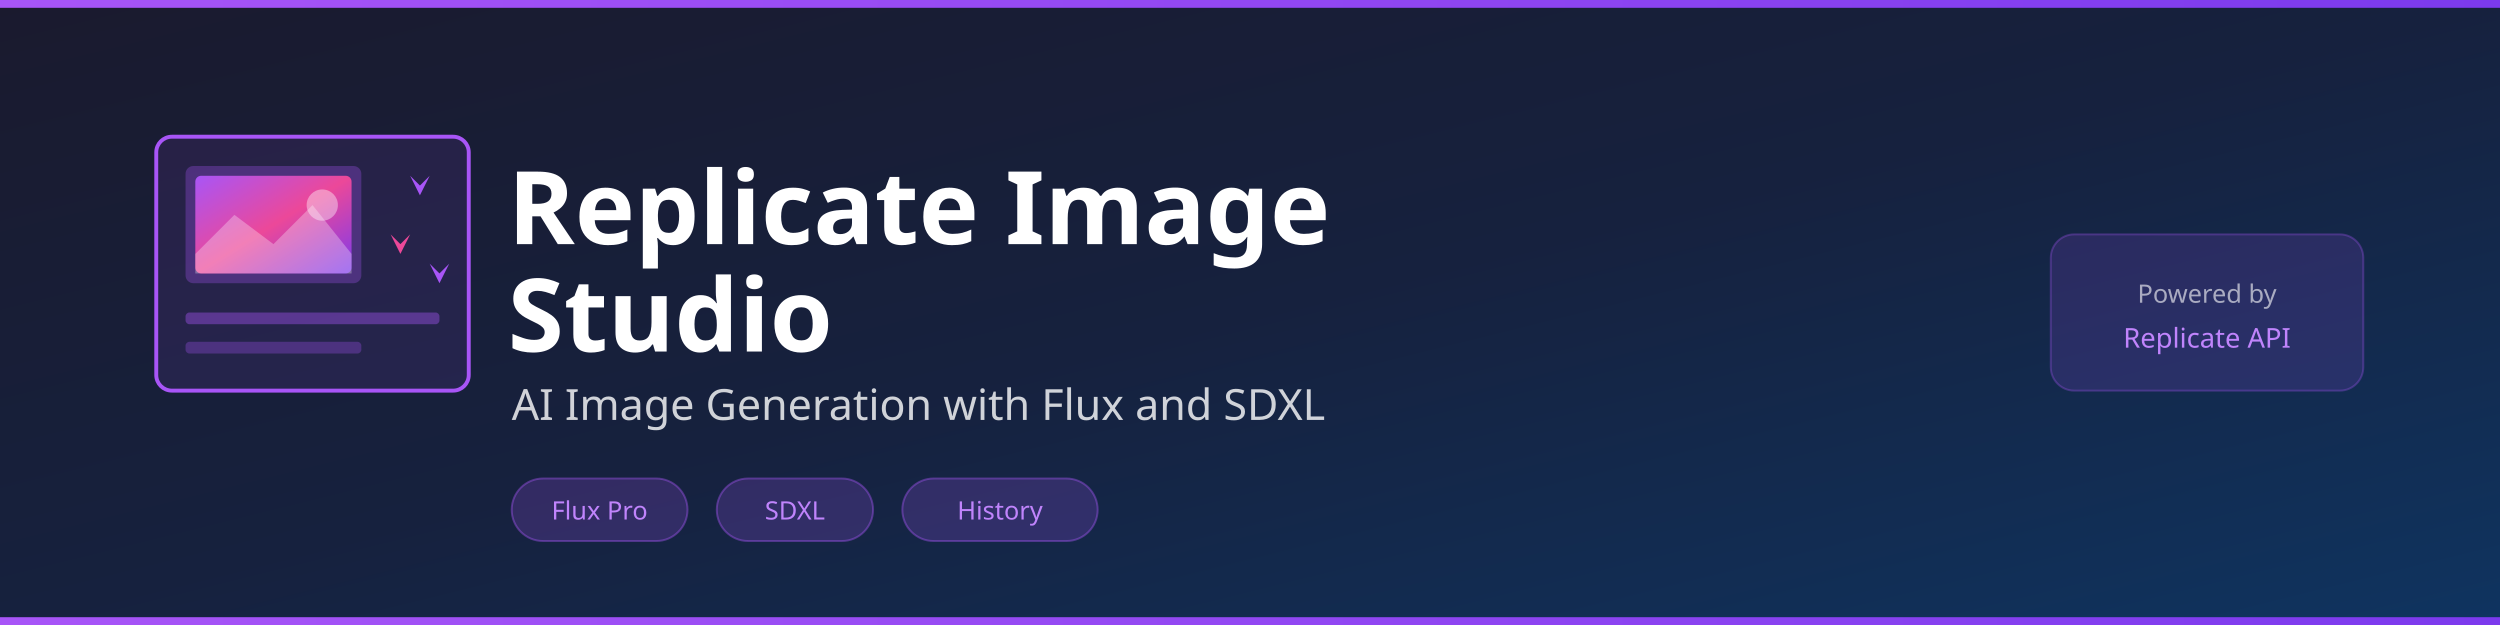
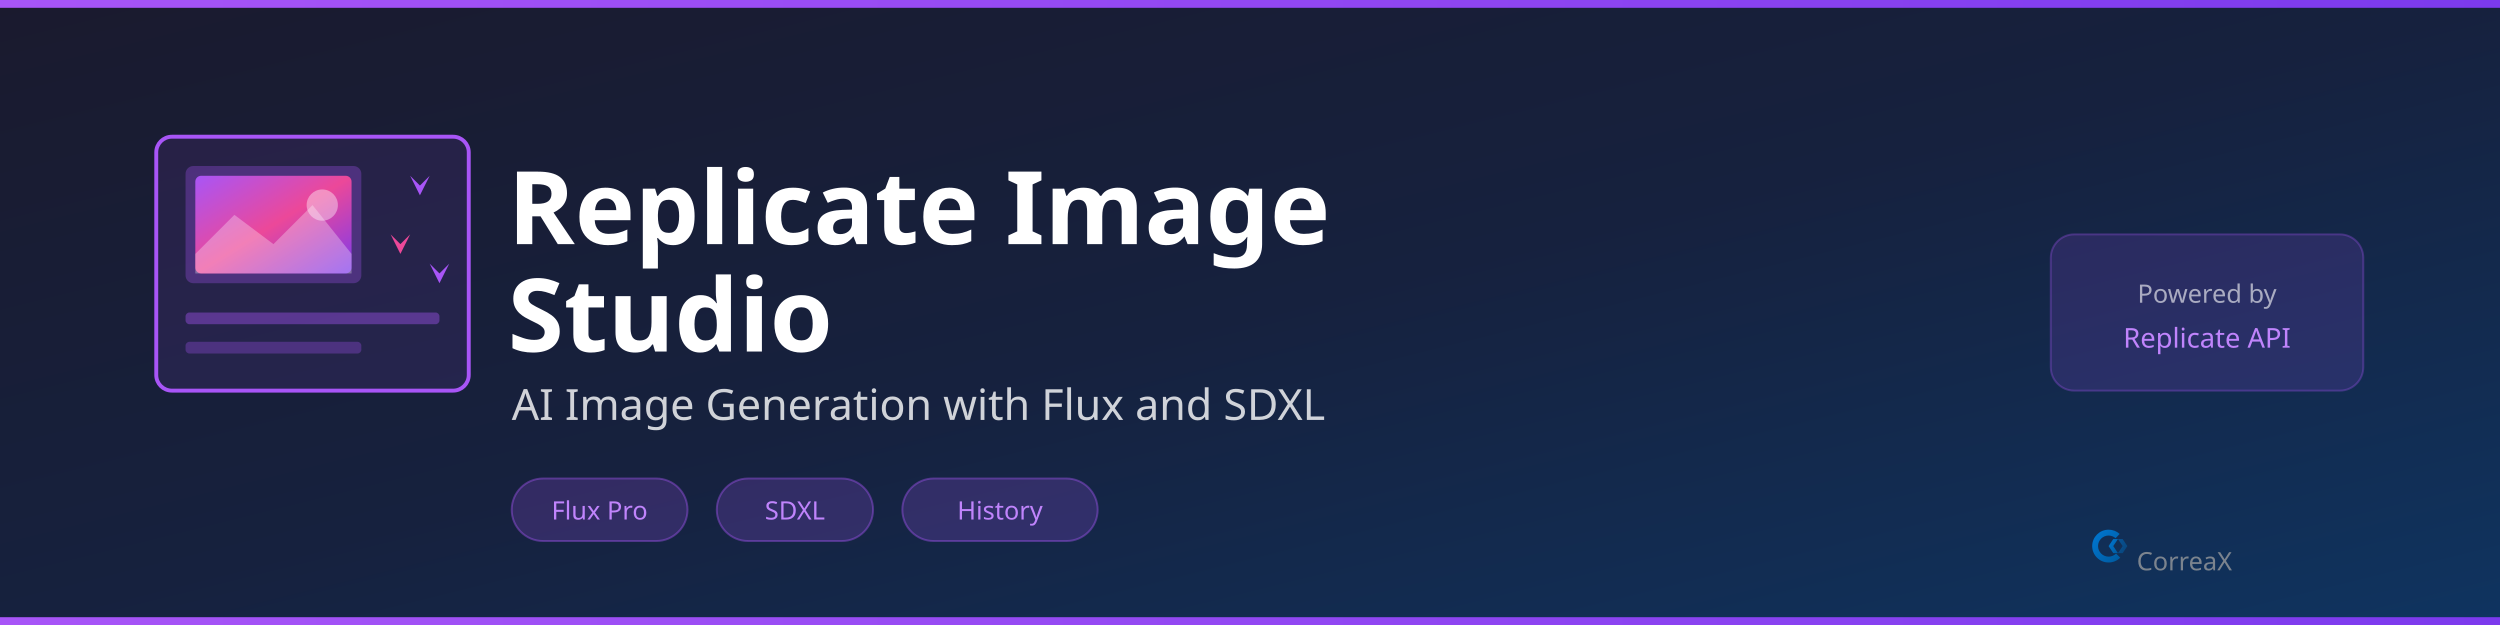
<svg xmlns="http://www.w3.org/2000/svg" viewBox="0 0 1280 320">
  <defs>
    <linearGradient id="bgGrad" x1="0%" y1="0%" x2="100%" y2="100%">
      <stop offset="0%" stop-color="#1a1a2e" />
      <stop offset="50%" stop-color="#16213e" />
      <stop offset="100%" stop-color="#0f3460" />
    </linearGradient>
    <linearGradient id="accentGrad" x1="0%" y1="0%" x2="100%" y2="0%">
      <stop offset="0%" stop-color="#a855f7" />
      <stop offset="100%" stop-color="#7c3aed" />
    </linearGradient>
    <linearGradient id="aiGrad" x1="0%" y1="0%" x2="100%" y2="100%">
      <stop offset="0%" stop-color="#a855f7" />
      <stop offset="50%" stop-color="#ec4899" />
      <stop offset="100%" stop-color="#7c3aed" />
+     </linearGradient>
+     <linearGradient id="cxGrad" x1="0%" y1="0%" x2="100%" y2="100%">
+       <stop offset="0%" stop-color="#0078d4" />
+       <stop offset="100%" stop-color="#005a9e" />
    </linearGradient>
  </defs>
  <rect width="1280" height="320" fill="url(#bgGrad)" />
  <rect x="0" y="0" width="1280" height="4" fill="url(#accentGrad)" />
  <rect x="0" y="316" width="1280" height="4" fill="url(#accentGrad)" />
  <g transform="translate(70, 60)">
    <rect x="10" y="10" width="160" height="130" rx="8" fill="rgba(168,85,247,0.1)" stroke="#a855f7" stroke-width="2" />
    <rect x="25" y="25" width="90" height="60" rx="4" fill="rgba(168,85,247,0.3)" />
    <rect x="30" y="30" width="80" height="50" rx="3" fill="url(#aiGrad)" />
    <path d="M30 70 L50 50 L70 65 L90 45 L110 70 L110 80 L30 80 Z" fill="rgba(255,255,255,0.3)" />
    <circle cx="95" cy="45" r="8" fill="rgba(255,255,255,0.4)" />
    <path d="M140 30 L145 40 L150 30 L145 35 Z" fill="#a855f7" />
    <path d="M130 60 L135 70 L140 60 L135 65 Z" fill="#ec4899" />
    <path d="M150 75 L155 85 L160 75 L155 80 Z" fill="#a855f7" />
    <rect x="25" y="100" width="130" height="6" rx="2" fill="rgba(168,85,247,0.4)" />
    <rect x="25" y="115" width="90" height="6" rx="2" fill="rgba(168,85,247,0.3)" />
  </g>
  <text x="260" y="125" font-family="Segoe UI, system-ui, sans-serif" font-size="52" font-weight="700" fill="#ffffff">
    Replicate Image
  </text>
  <text x="260" y="180" font-family="Segoe UI, system-ui, sans-serif" font-size="52" font-weight="700" fill="#ffffff">
    Studio
  </text>
  <text x="262" y="215" font-family="Segoe UI, system-ui, sans-serif" font-size="22" fill="rgba(255,255,255,0.8)">
    AI Image Generation with Flux and SDXL
  </text>
  <g transform="translate(262, 245)">
    <rect x="0" y="0" width="90" height="32" rx="16" fill="rgba(168,85,247,0.2)" stroke="rgba(168,85,247,0.4)" stroke-width="1" />
    <text x="45" y="21" text-anchor="middle" font-family="Segoe UI, system-ui, sans-serif" font-size="13" fill="#c084fc">Flux Pro</text>
    <rect x="105" y="0" width="80" height="32" rx="16" fill="rgba(168,85,247,0.2)" stroke="rgba(168,85,247,0.4)" stroke-width="1" />
    <text x="145" y="21" text-anchor="middle" font-family="Segoe UI, system-ui, sans-serif" font-size="13" fill="#c084fc">SDXL</text>
    <rect x="200" y="0" width="100" height="32" rx="16" fill="rgba(168,85,247,0.2)" stroke="rgba(168,85,247,0.4)" stroke-width="1" />
    <text x="250" y="21" text-anchor="middle" font-family="Segoe UI, system-ui, sans-serif" font-size="13" fill="#c084fc">History</text>
  </g>
  <g transform="translate(1050, 120)">
    <rect x="0" y="0" width="160" height="80" rx="12" fill="rgba(168,85,247,0.15)" stroke="rgba(168,85,247,0.3)" stroke-width="1" />
    <text x="80" y="35" text-anchor="middle" font-family="Segoe UI, system-ui, sans-serif" font-size="13" fill="rgba(255,255,255,0.6)">Powered by</text>
    <text x="80" y="58" text-anchor="middle" font-family="Segoe UI, system-ui, sans-serif" font-size="14" fill="#c084fc">Replicate API</text>
  </g>
+   <g transform="translate(1070, 270)">
+     <g transform="scale(0.6)">
+       <path d="M16 2C8.268 2 2 8.268 2 16s6.268 14 14 14c3.866 0 7.389-1.568 9.928-4.1l-3.535-3.536A9.002 9.002 0 0116 25c-4.97 0-9-4.03-9-9s4.03-9 9-9c2.29 0 4.38.857 5.971 2.268l3.464-3.639C22.993 3.352 19.66 2 16 2z" fill="url(#cxGrad)" />
+       <path d="M20 10l-4 6 4 6h4l-4-6 4-6h-4z" fill="url(#cxGrad)" />
+       <path d="M24 10l4 6-4 6h4l4-6-4-6h-4z" fill="url(#cxGrad)" opacity="0.5" />
+     </g>
+     <text x="24" y="22" font-family="Segoe UI, system-ui, sans-serif" font-size="13" fill="rgba(160,160,160,0.75)">CorreaX</text>
+   </g>
</svg>
